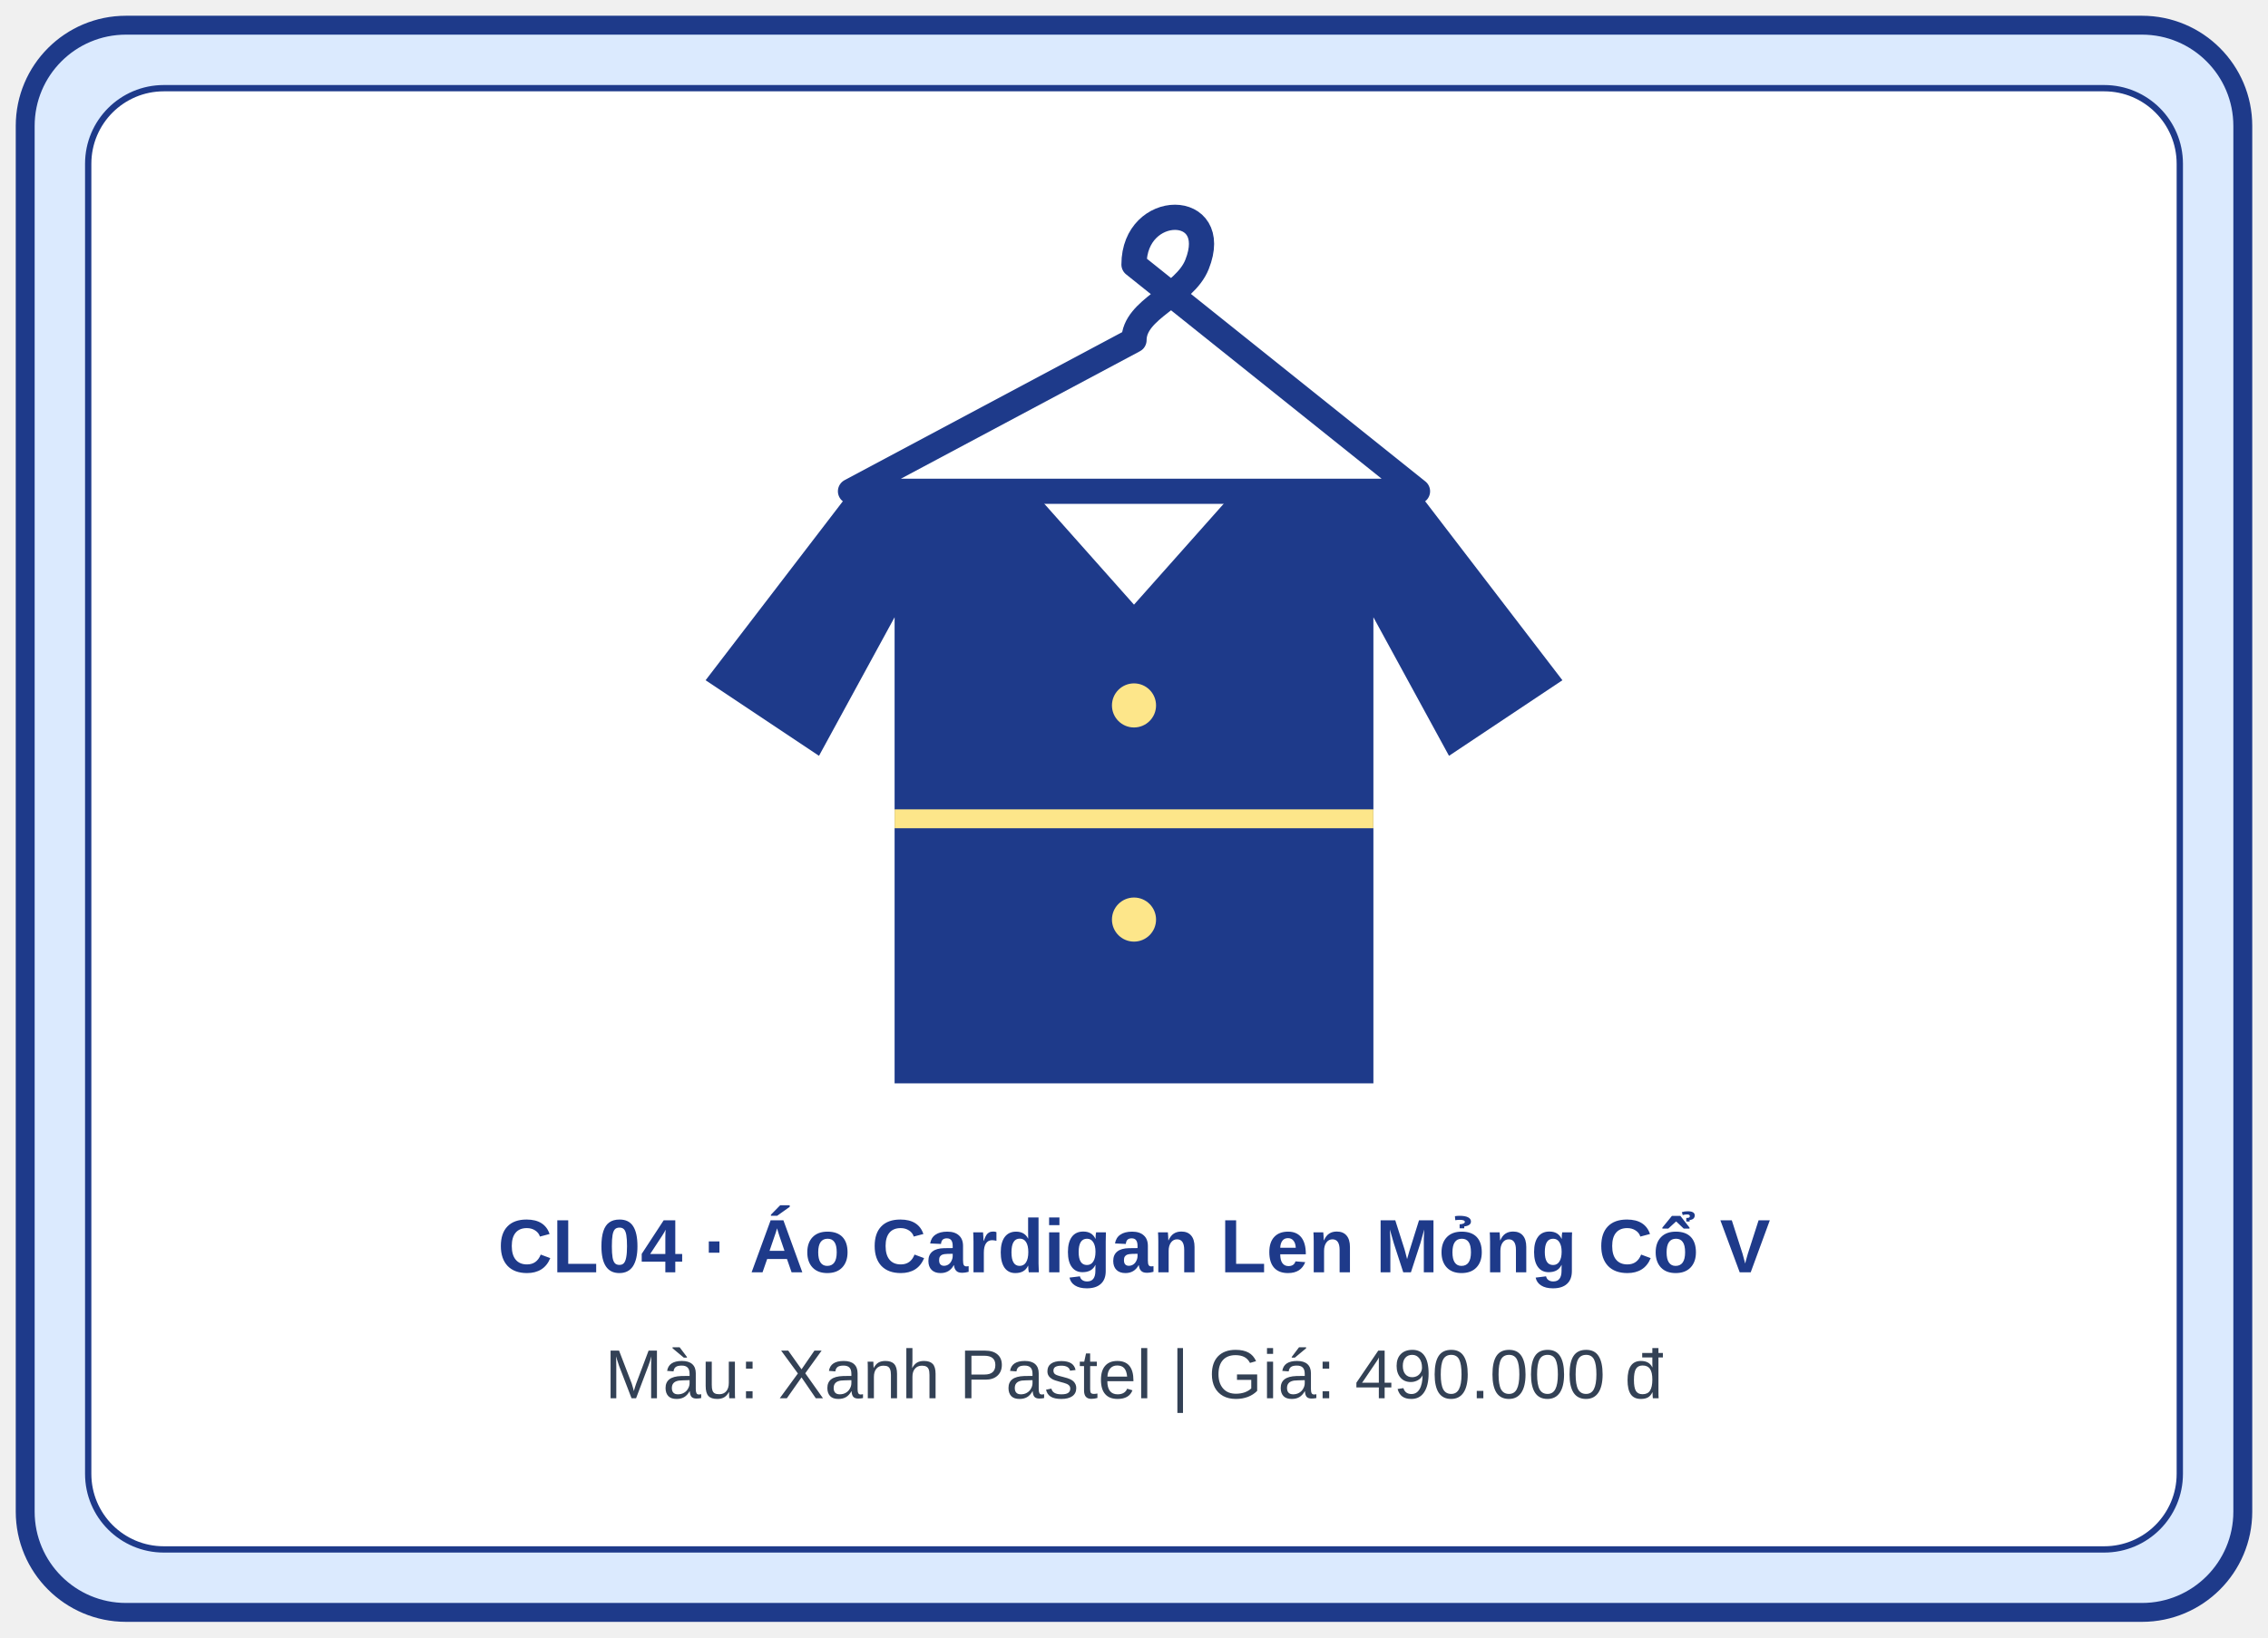
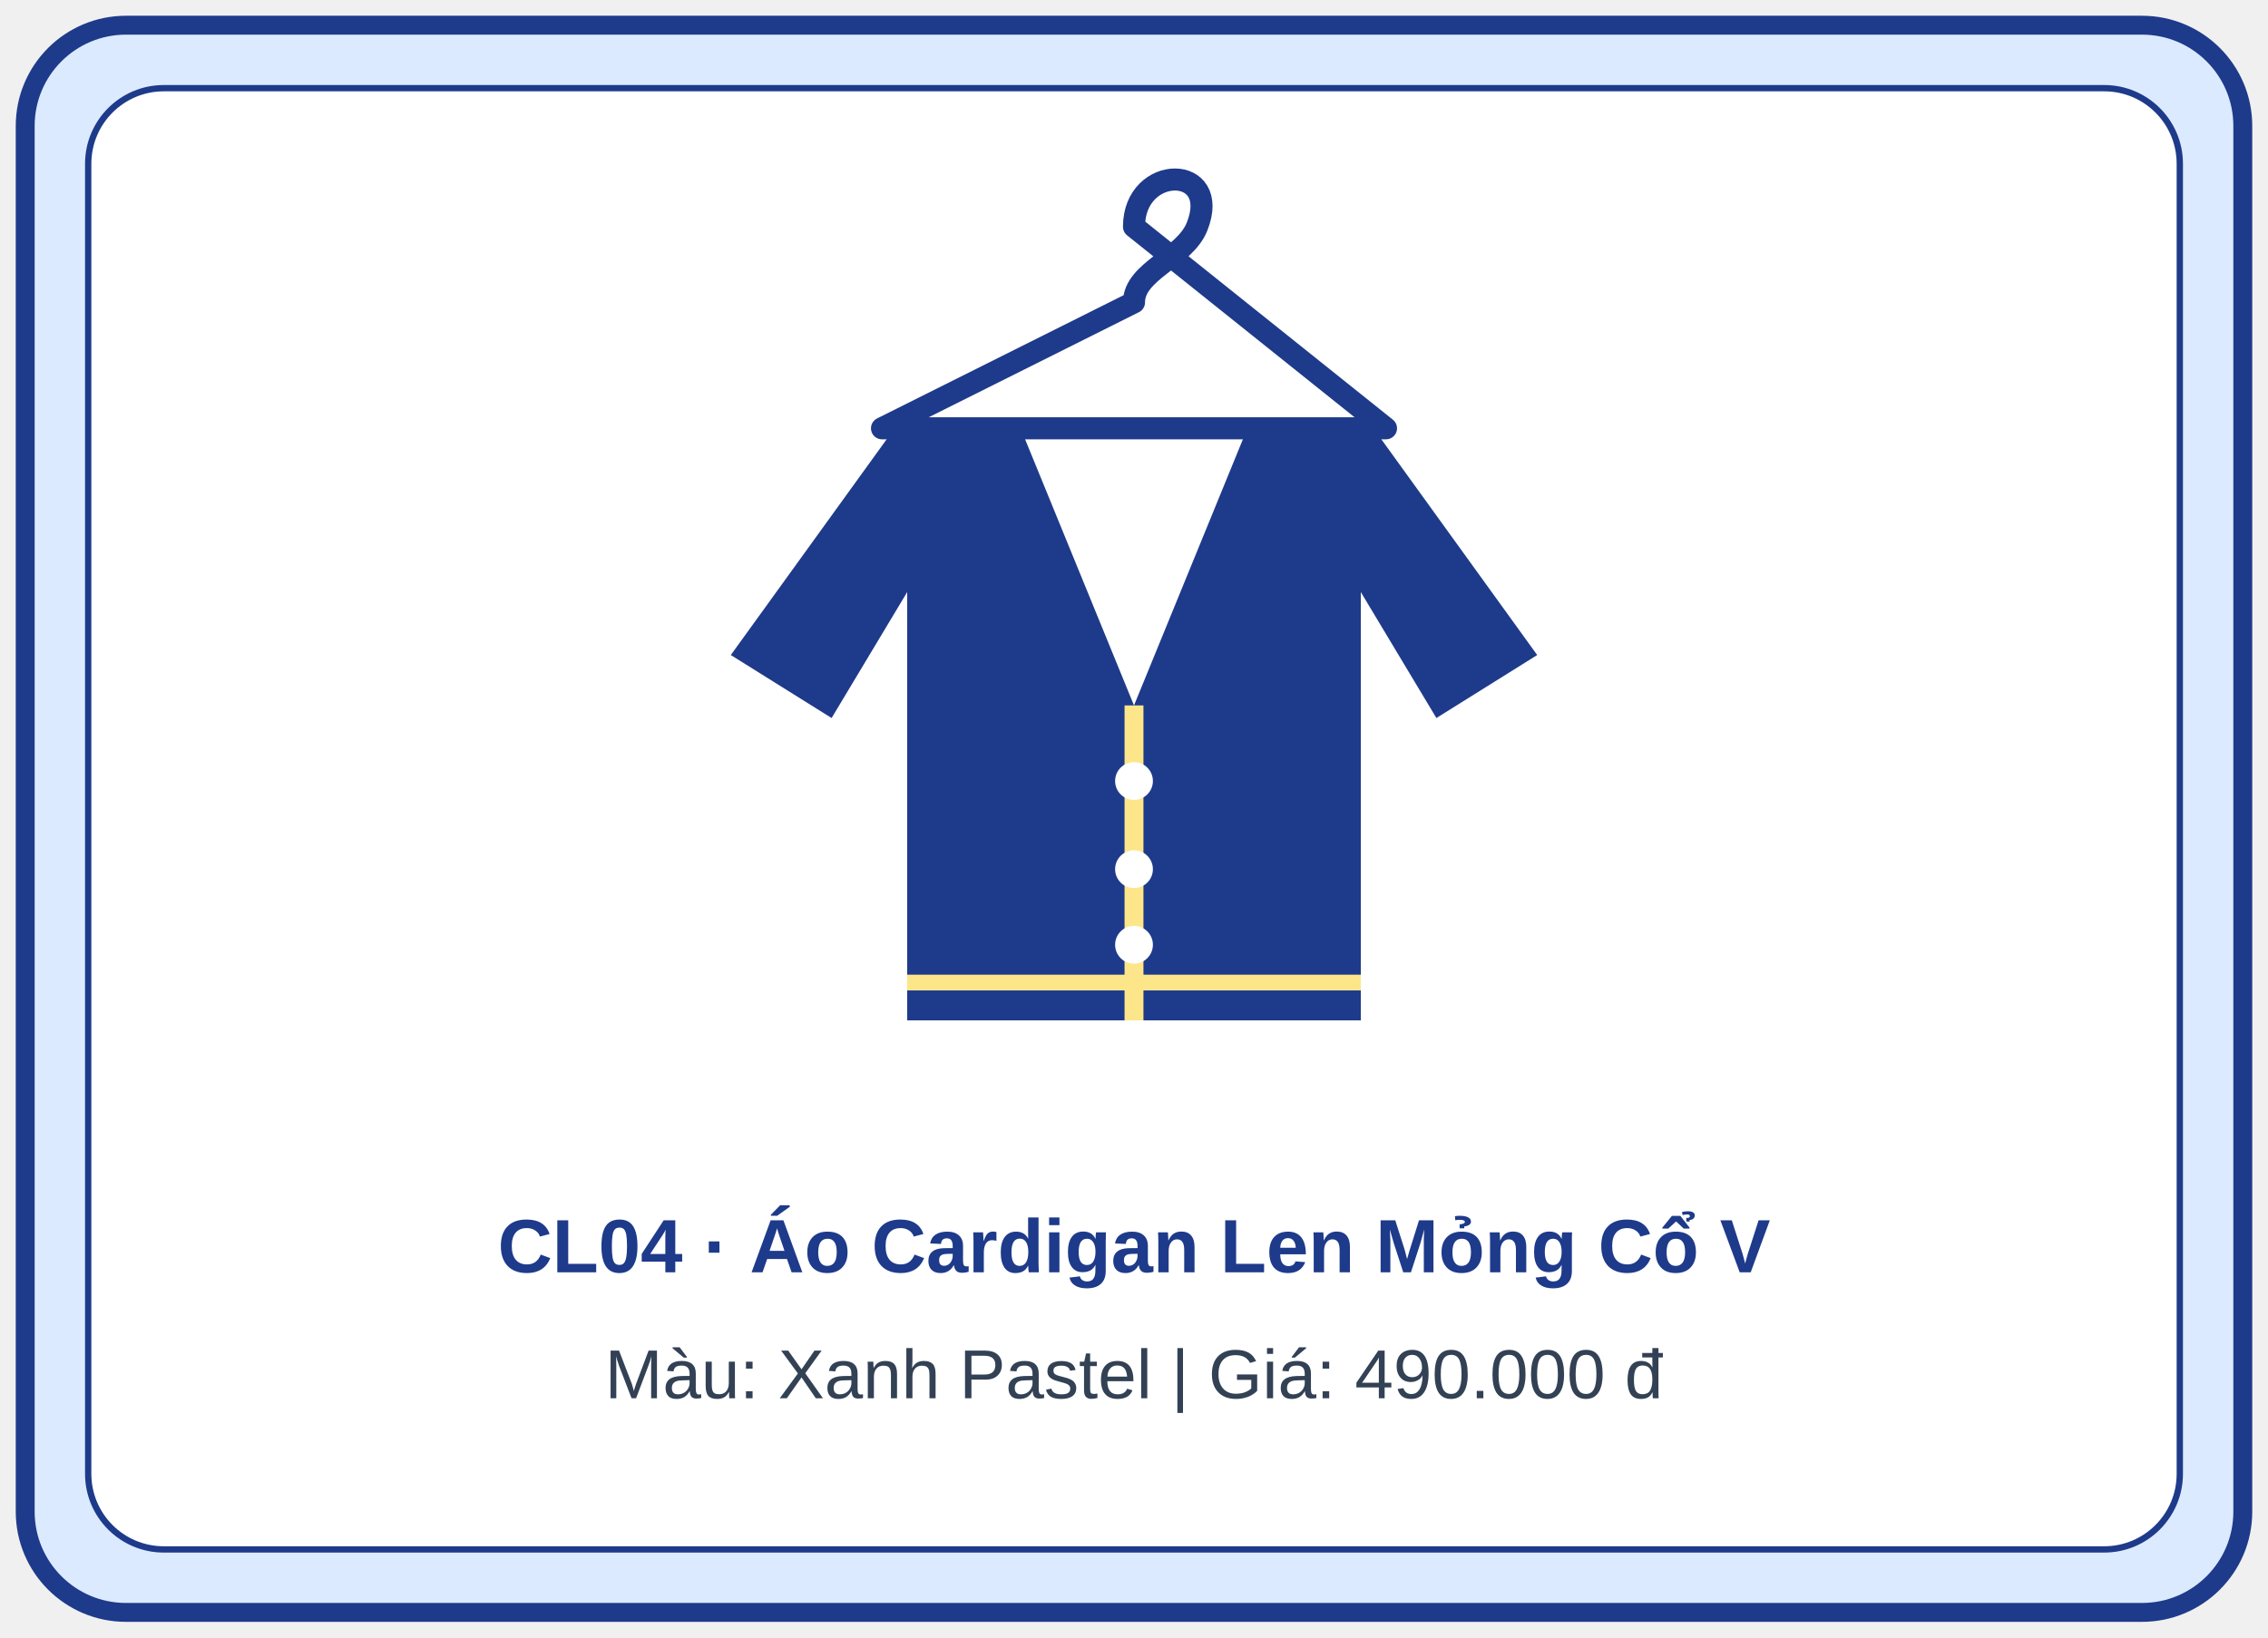
<svg xmlns="http://www.w3.org/2000/svg" width="360" height="260" viewBox="0 0 360 260">
  <rect x="4" y="4" width="352" height="252" rx="16" fill="#DBEAFE" stroke="#1E3A8A" stroke-width="3" />
  <rect x="14" y="14" width="332" height="232" rx="12" fill="#FFFFFF" stroke="#1E3A8A" stroke-width="1" />
-   <path d="M180 42 C180 32, 194 32, 190 42 C188 47, 180 49, 180 54 L135 78 L225 78 Z" fill="none" stroke="#1E3A8A" stroke-width="4" stroke-linecap="round" stroke-linejoin="round" />
-   <path d="M135 78 L112 108 L130 120 L142 98 L142 172 L218 172 L218 98 L230 120 L248 108 L225 78 L196 78 L180 96 L164 78 Z" fill="#1E3A8A" />
-   <line x1="142" y1="130" x2="218" y2="130" stroke="#FDE68A" stroke-width="3" />
-   <circle cx="180" cy="112" r="3.5" fill="#FDE68A" />
-   <circle cx="180" cy="146" r="3.5" fill="#FDE68A" />
+   <path d="M180 36 C180 26, 194 26, 190 36 C188 41, 180 43, 180 48 L140 68 L220 68 Z" fill="none" stroke="#1E3A8A" stroke-width="3.5" stroke-linecap="round" stroke-linejoin="round" />
+   <path d="M142 68 L116 104 L132 114 L144 94 L144 162 L216 162 L216 94 L228 114 L244 104 L218 68 L198 68 L180 112 L162 68 Z" fill="#1E3A8A" />
+   <line x1="180" y1="112" x2="180" y2="162" stroke="#FDE68A" stroke-width="3" />
+   <line x1="144" y1="156" x2="216" y2="156" stroke="#FDE68A" stroke-width="2.5" />
+   <circle cx="180" cy="124" r="3" fill="#FFFFFF" />
+   <circle cx="180" cy="138" r="3" fill="#FFFFFF" />
+   <circle cx="180" cy="150" r="3" fill="#FFFFFF" />
  <text x="180" y="202" text-anchor="middle" font-family="Arial, sans-serif" font-size="12" font-weight="bold" fill="#1E3A8A">CL04 · Áo Cardigan Len Mỏng Cổ V</text>
  <text x="180" y="222" text-anchor="middle" font-family="Arial, sans-serif" font-size="11" fill="#334155">Màu: Xanh Pastel | Giá: 490.000 đ</text>
</svg>
